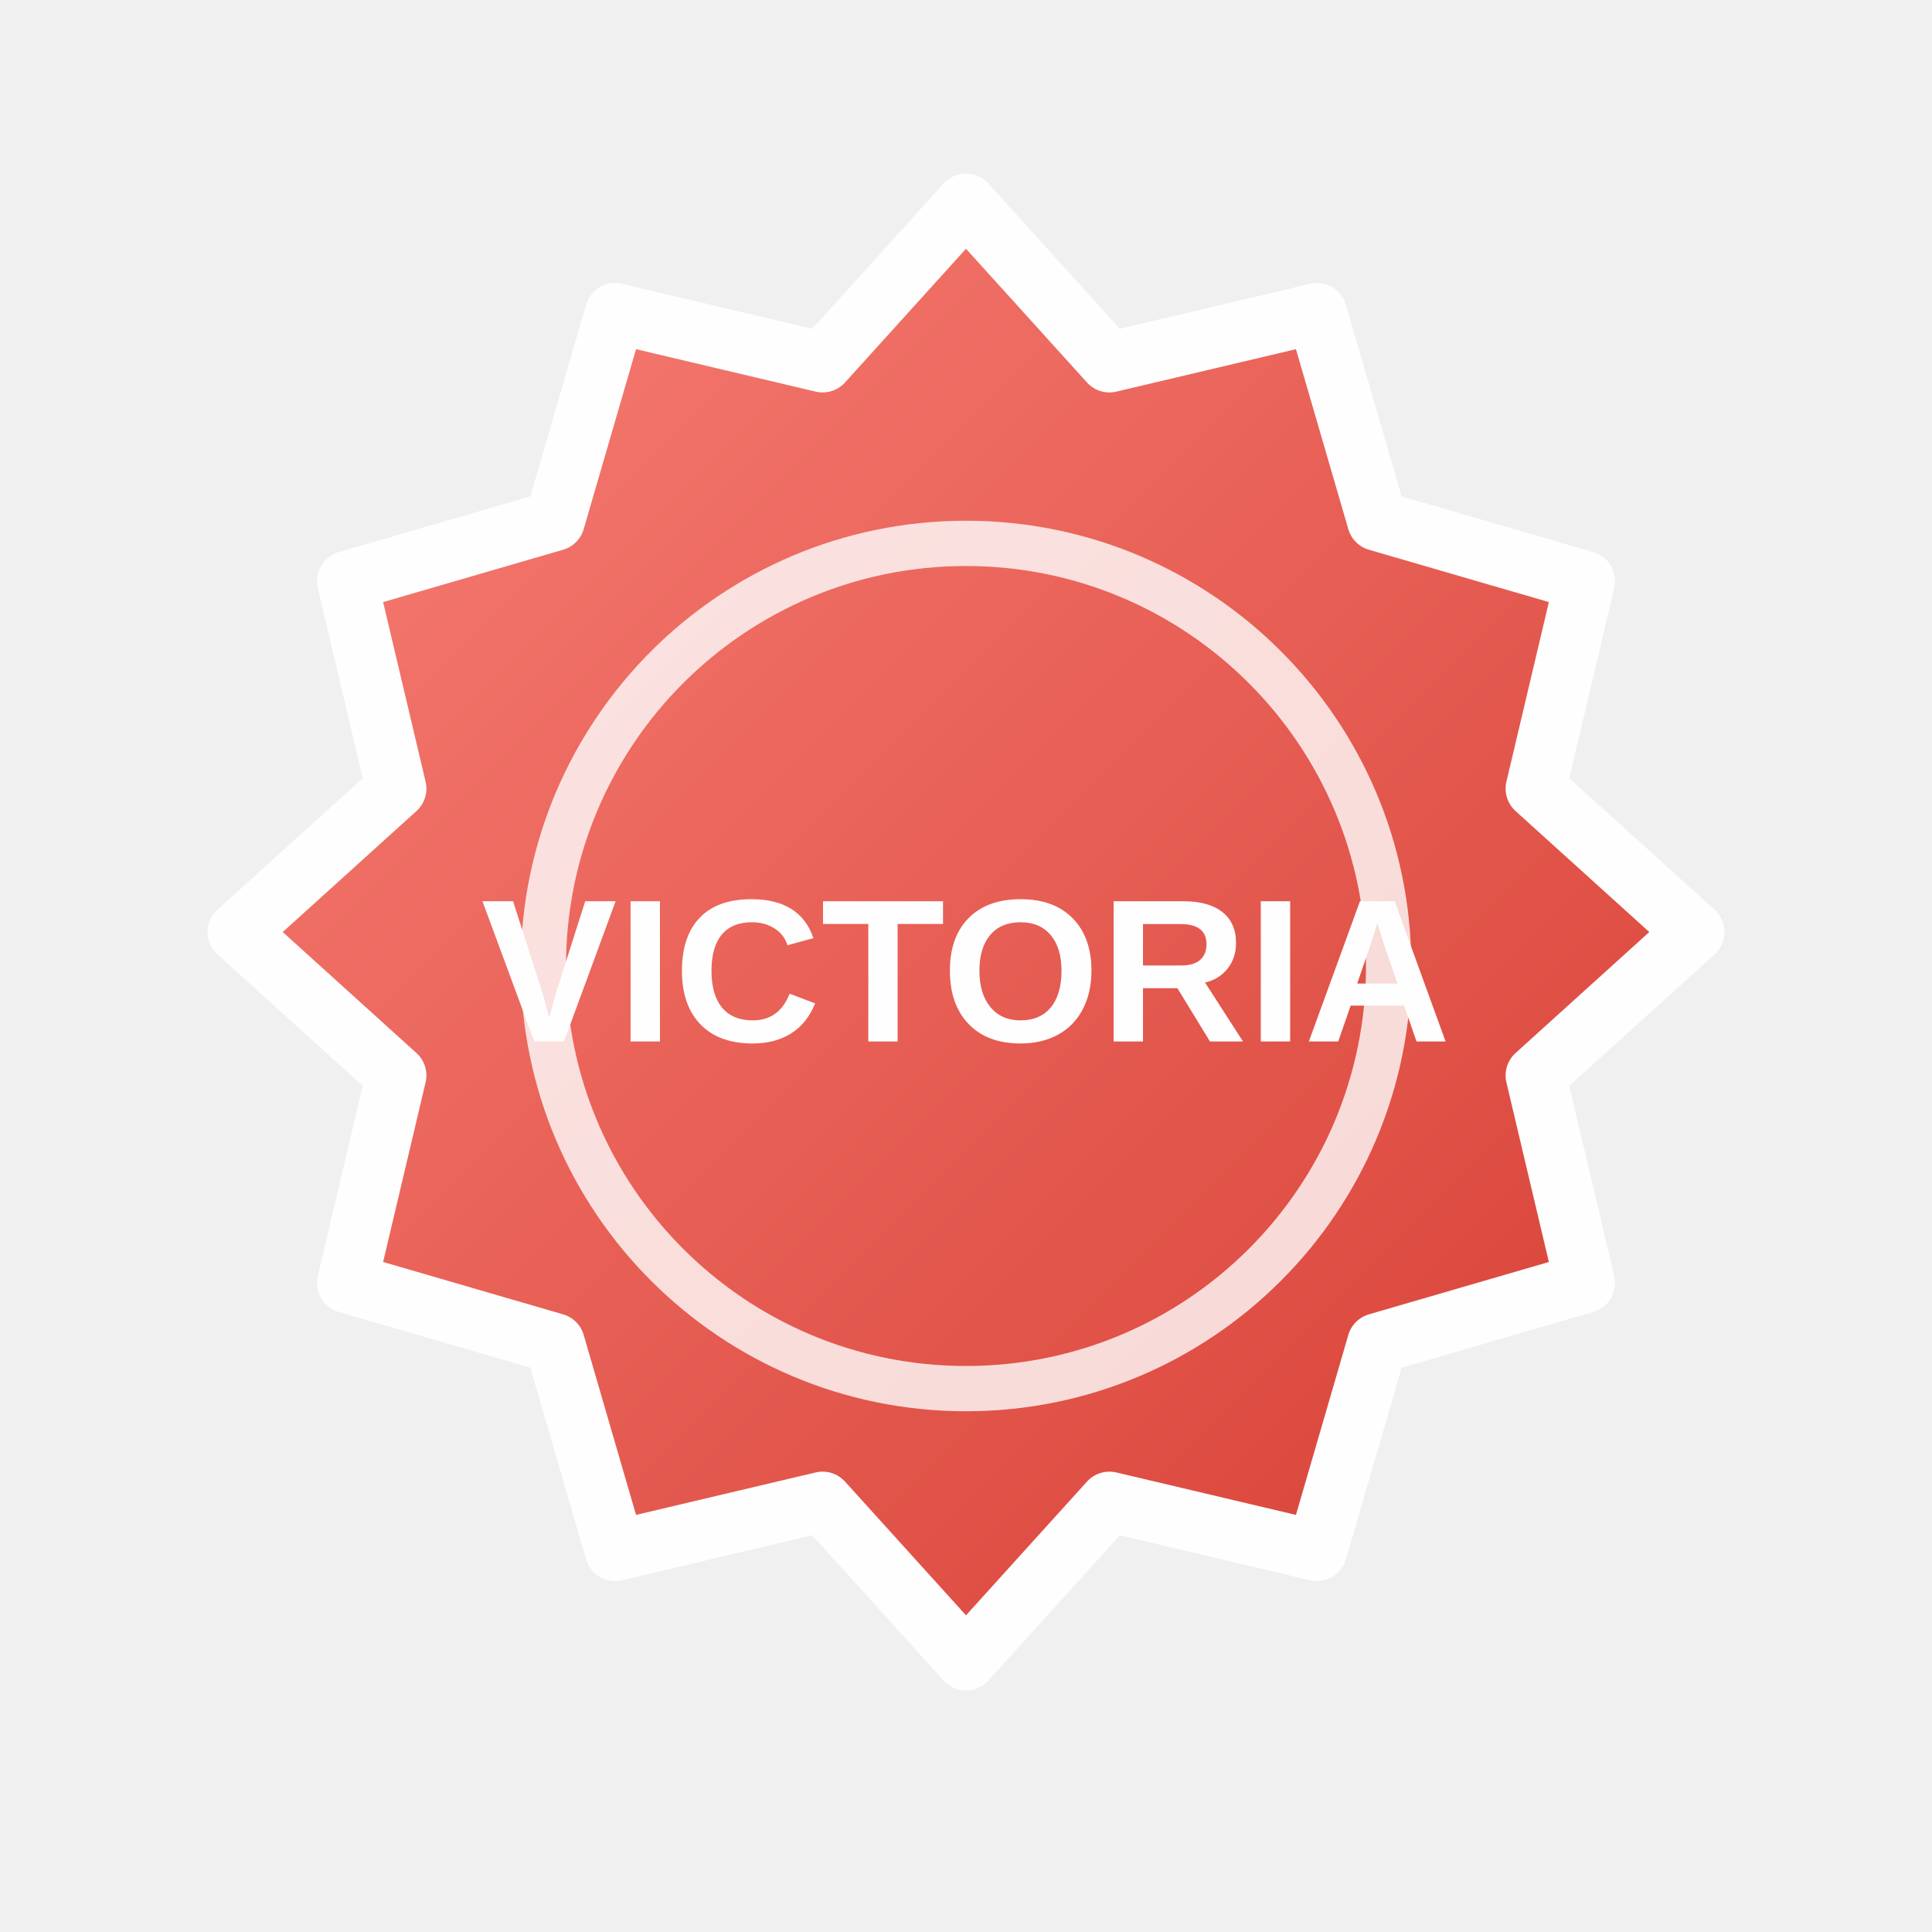
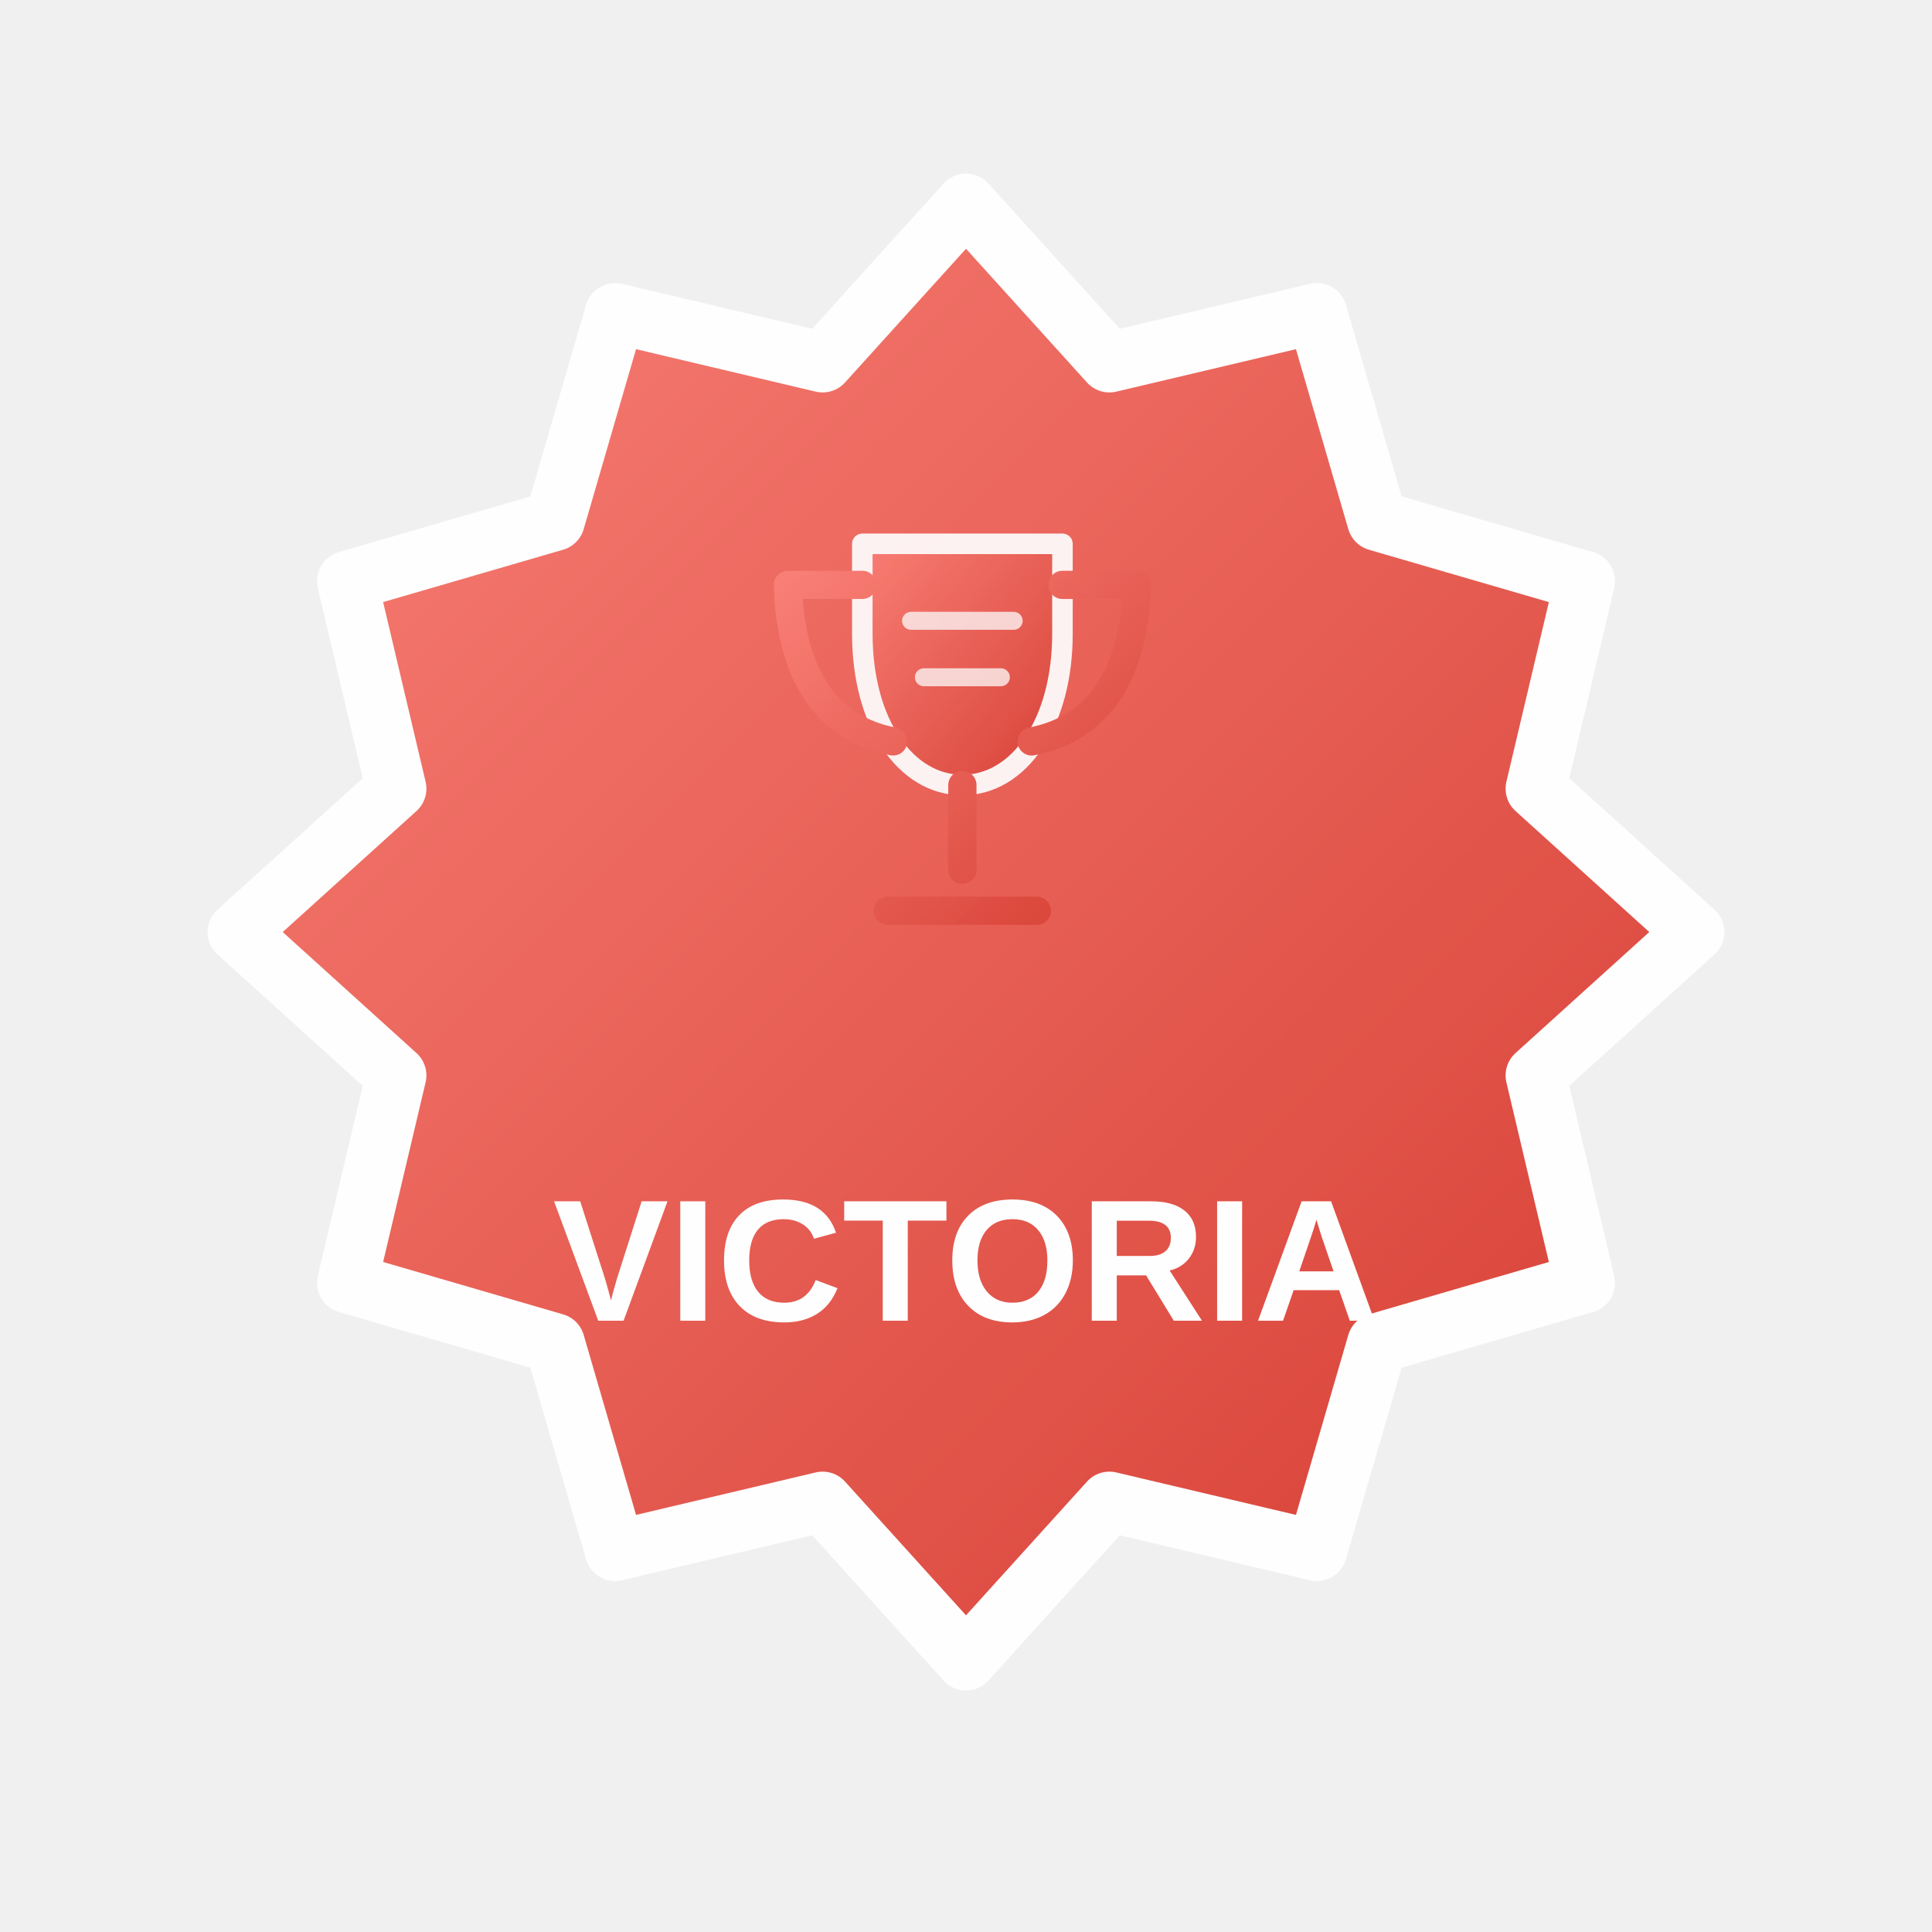
<svg xmlns="http://www.w3.org/2000/svg" viewBox="0 0 512 512" role="img" aria-label="Sello 5">
  <defs>
    <linearGradient id="grad" x1="0" x2="1" y1="0" y2="1">
      <stop offset="0%" stop-color="hsl(4 92% 70%)" />
      <stop offset="100%" stop-color="hsl(4 72% 48%)" />
    </linearGradient>
  </defs>
  <g opacity=".92">
    <path d="M256 54l38 42 55-13 16 55 55 16-13 55 42 38-42 38 13 55-55 16-16 55-55-13-38 42-38-42-55 13-16-55-55-16 13-55-42-38 42-38-13-55 55-16 16-55 55 13 38-42z" fill="url(#grad)" stroke="#fff" stroke-width="16" stroke-linejoin="round" />
-     <circle cx="256" cy="256" r="112" fill="none" stroke="#fff" stroke-width="12" opacity=".8" />
-     <text x="256" y="276" text-anchor="middle" font-family="Arial, sans-serif" font-size="54" font-weight="900" fill="#fff">VICTORIA</text>
+     <g transform="translate(168 104) scale(.34)" opacity=".98">
+       <g opacity=".94">
+         <path d="M178 118h156v70c0 70-34 118-78 118s-78-48-78-118v-70z" fill="url(#grad)" stroke="#fff" stroke-width="16" stroke-linejoin="round" />
+         <path d="M178 150h-58c2 70 30 112 82 122M334 150h58c-2 70-30 112-82 122M256 306v66M198 404h116" fill="none" stroke="url(#grad)" stroke-width="22" stroke-linecap="round" stroke-linejoin="round" />
+         <path d="M216 178h80M226 222h60" stroke="#fff" stroke-width="14" stroke-linecap="round" opacity=".8" />
+       </g>
+     </g>
+     <text x="256" y="350" text-anchor="middle" font-family="Arial, sans-serif" font-size="46" font-weight="900" fill="#fff">VICTORIA</text>
  </g>
</svg>
